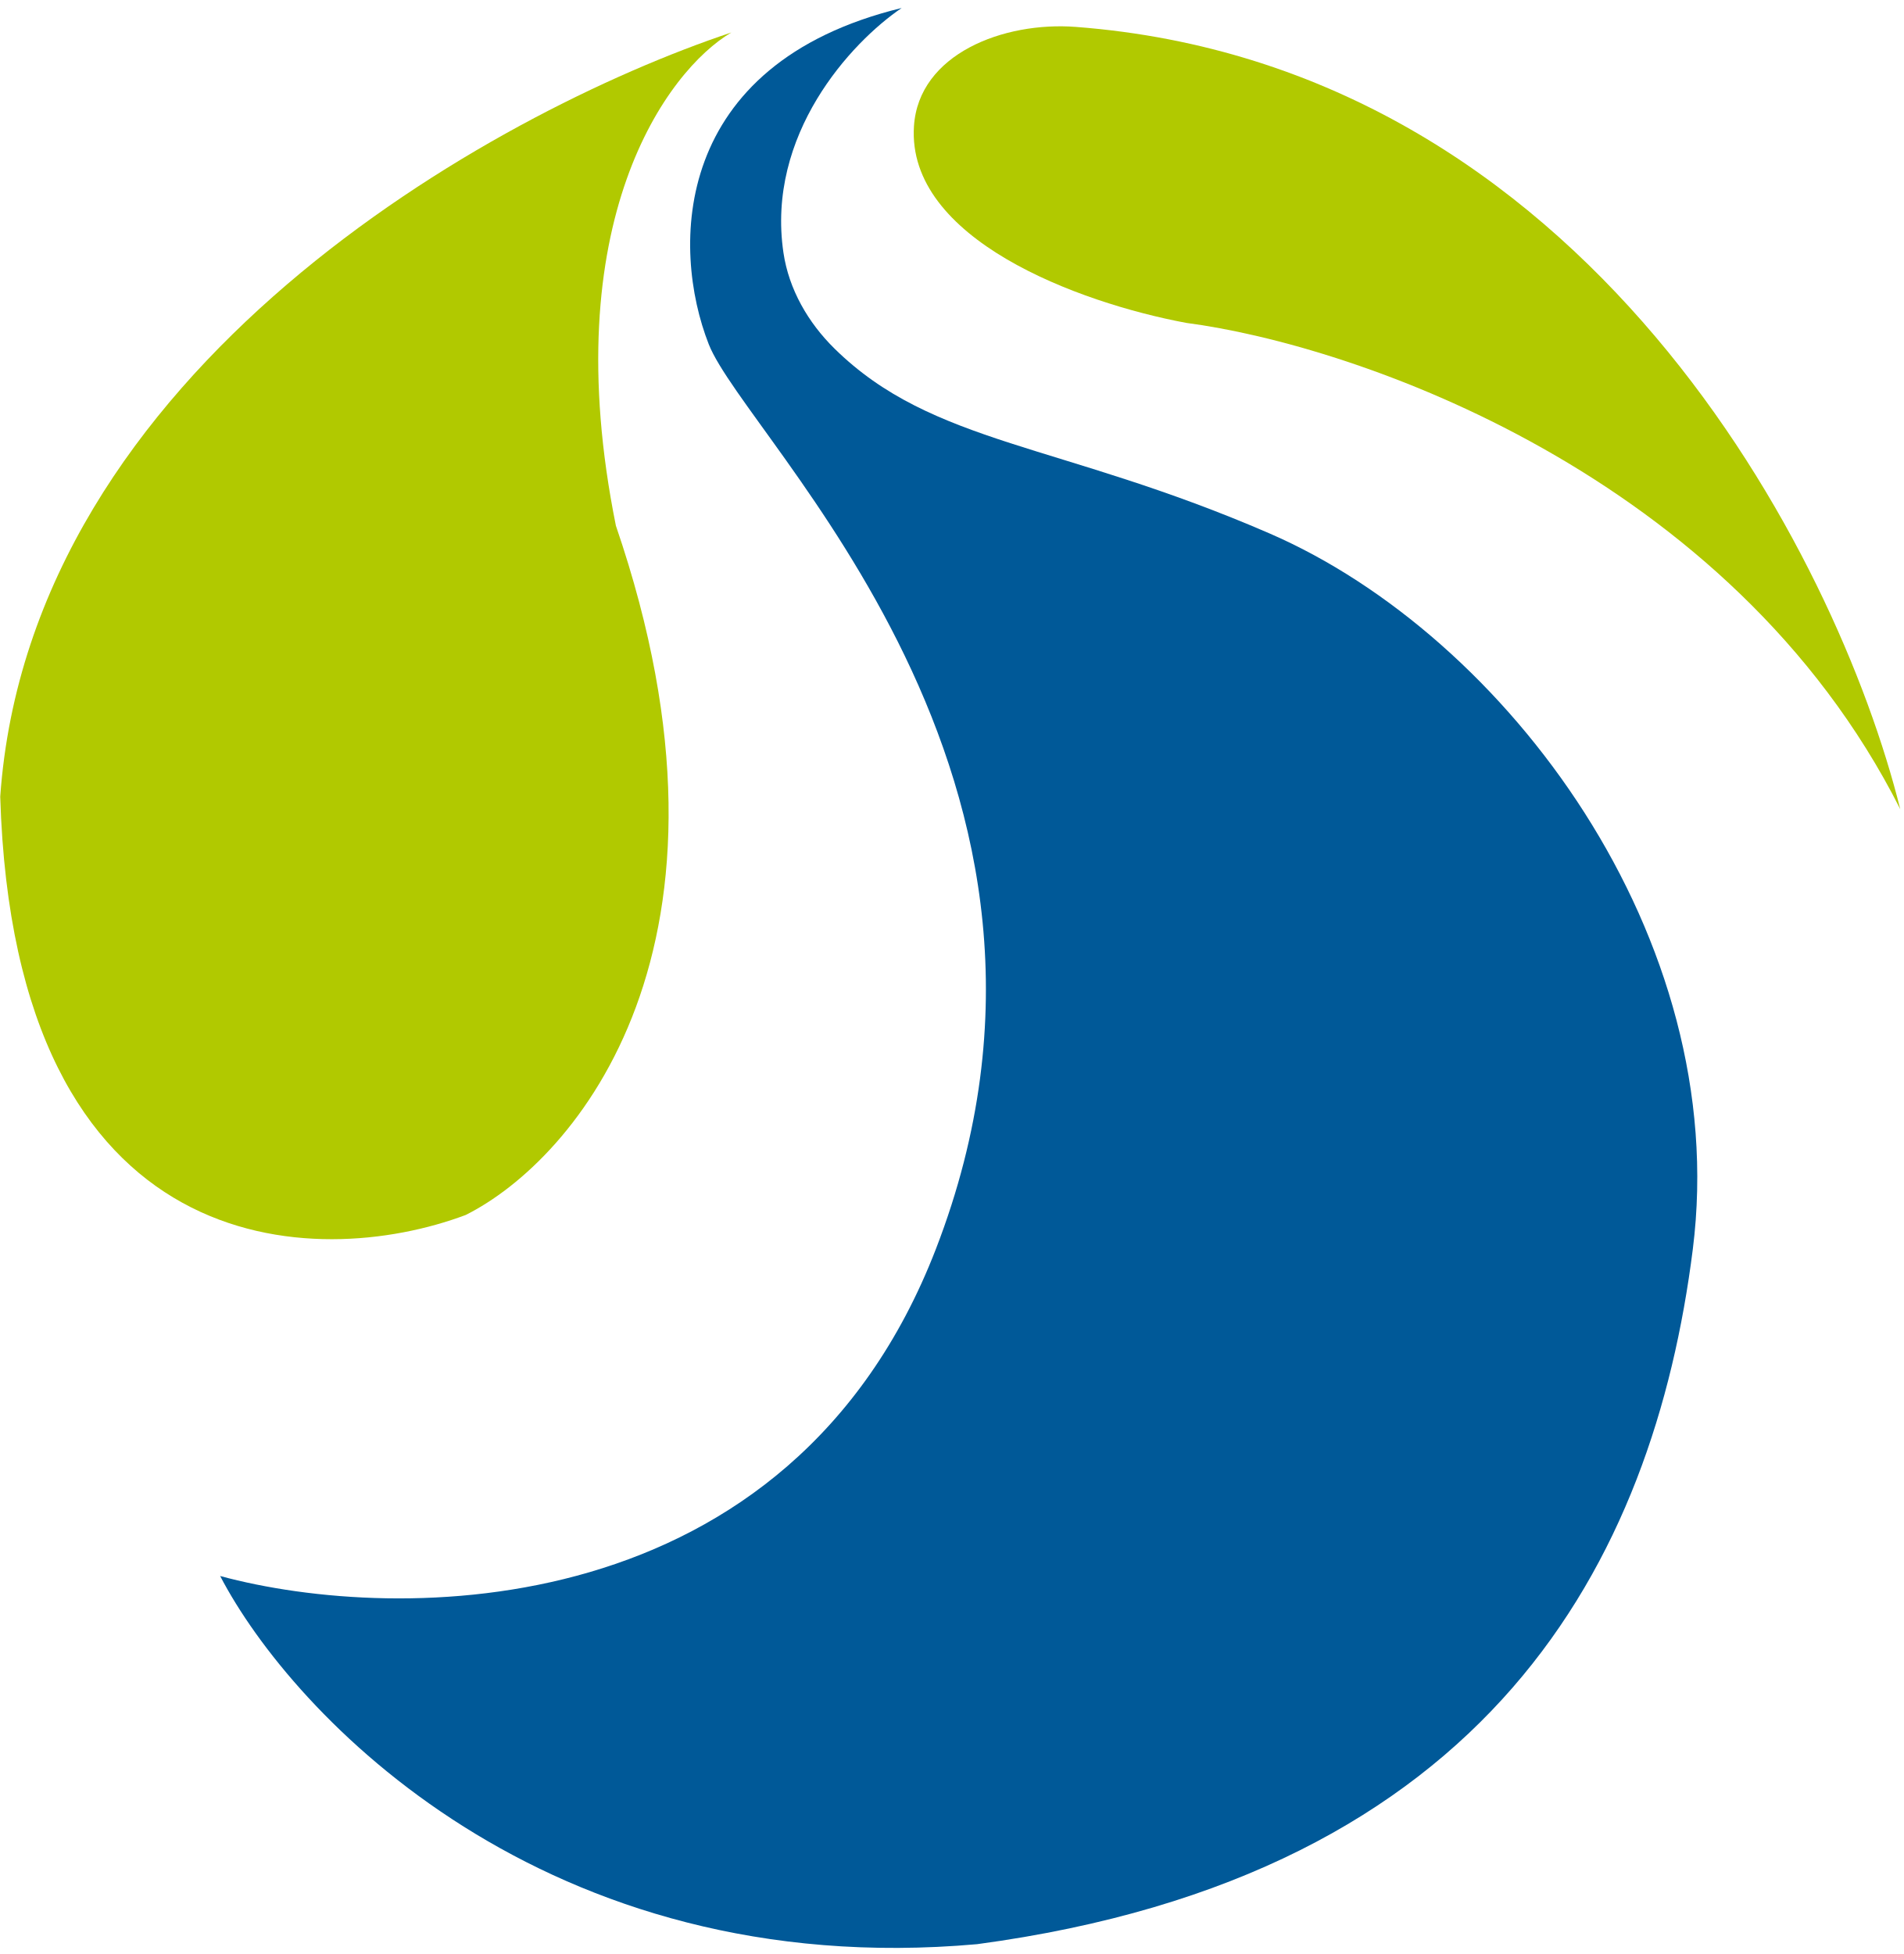
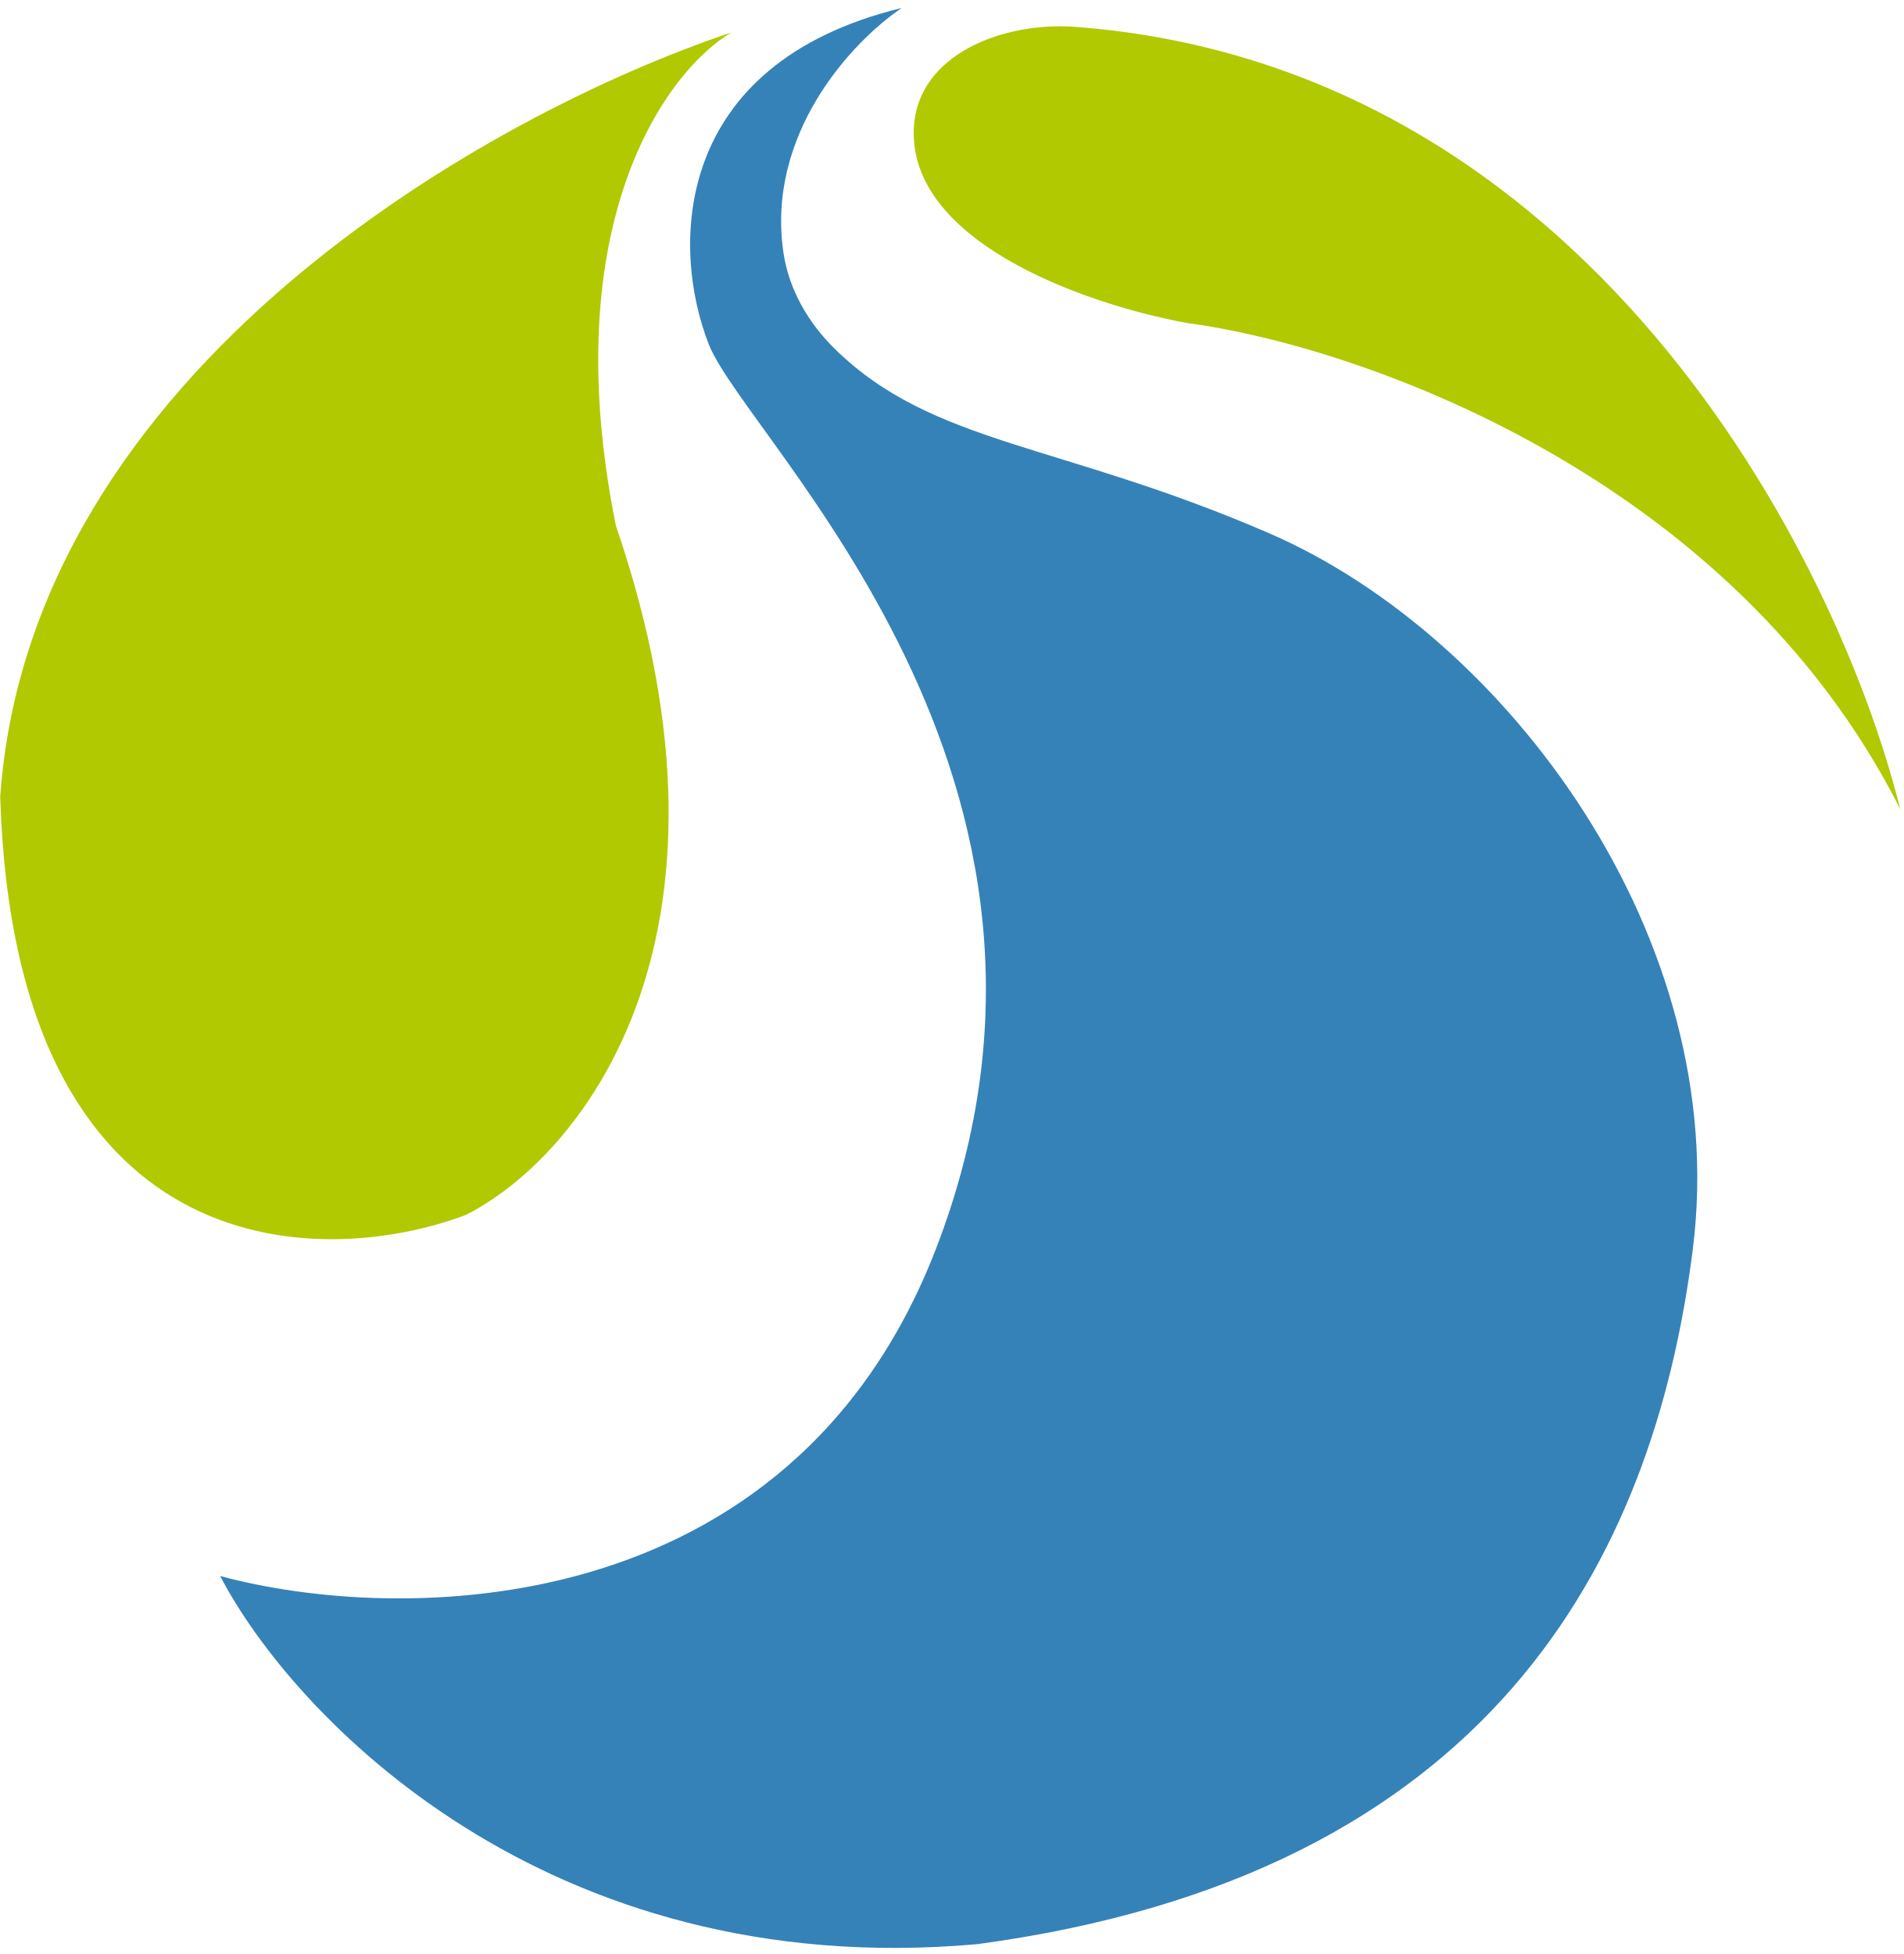
<svg xmlns="http://www.w3.org/2000/svg" width="225" height="231" viewBox="0 0 225 231" fill="none">
  <path d="M127.181 3.181C187.477 7.775 217.122 65.429 224.645 95.662C204.569 55.875 160.006 40.758 140.234 38.172C127.386 35.77 107.181 28.23 108.046 14.923C108.603 6.378 118.642 2.53 127.181 3.181Z" fill="#B1C900" />
-   <path d="M92.617 29.873C90.561 15.94 100.556 5.048 106.59 0.946C79.362 7.57 79.312 29.304 83.786 40.693C88.261 52.083 132.191 91.945 110.633 147.672C93.386 192.253 47.042 192.009 26.026 186.315C34.568 202.721 64.424 234.394 115.514 229.838C176.122 221.703 195.48 184.524 200.121 147.672C204.762 110.821 178.042 75.194 150.089 63.065C125.304 52.311 110.273 52.633 98.661 41.218C95.537 38.148 93.256 34.205 92.617 29.873Z" fill="#005998" />
+   <path d="M92.617 29.873C90.561 15.94 100.556 5.048 106.59 0.946C79.362 7.57 79.312 29.304 83.786 40.693C88.261 52.083 132.191 91.945 110.633 147.672C93.386 192.253 47.042 192.009 26.026 186.315C34.568 202.721 64.424 234.394 115.514 229.838C176.122 221.703 195.48 184.524 200.121 147.672C204.762 110.821 178.042 75.194 150.089 63.065C125.304 52.311 110.273 52.633 98.661 41.218C95.537 38.148 93.256 34.205 92.617 29.873Z" fill="#3582B8" />
  <path d="M55.049 143.636C37.405 150.253 1.699 149.626 0.027 94.186C3.578 43.66 58.067 13.326 86.457 3.841C78.889 8.303 65.566 26.21 72.809 62.148C89.803 111.738 68.05 137.136 55.049 143.636Z" fill="#B1C900" />
</svg>
